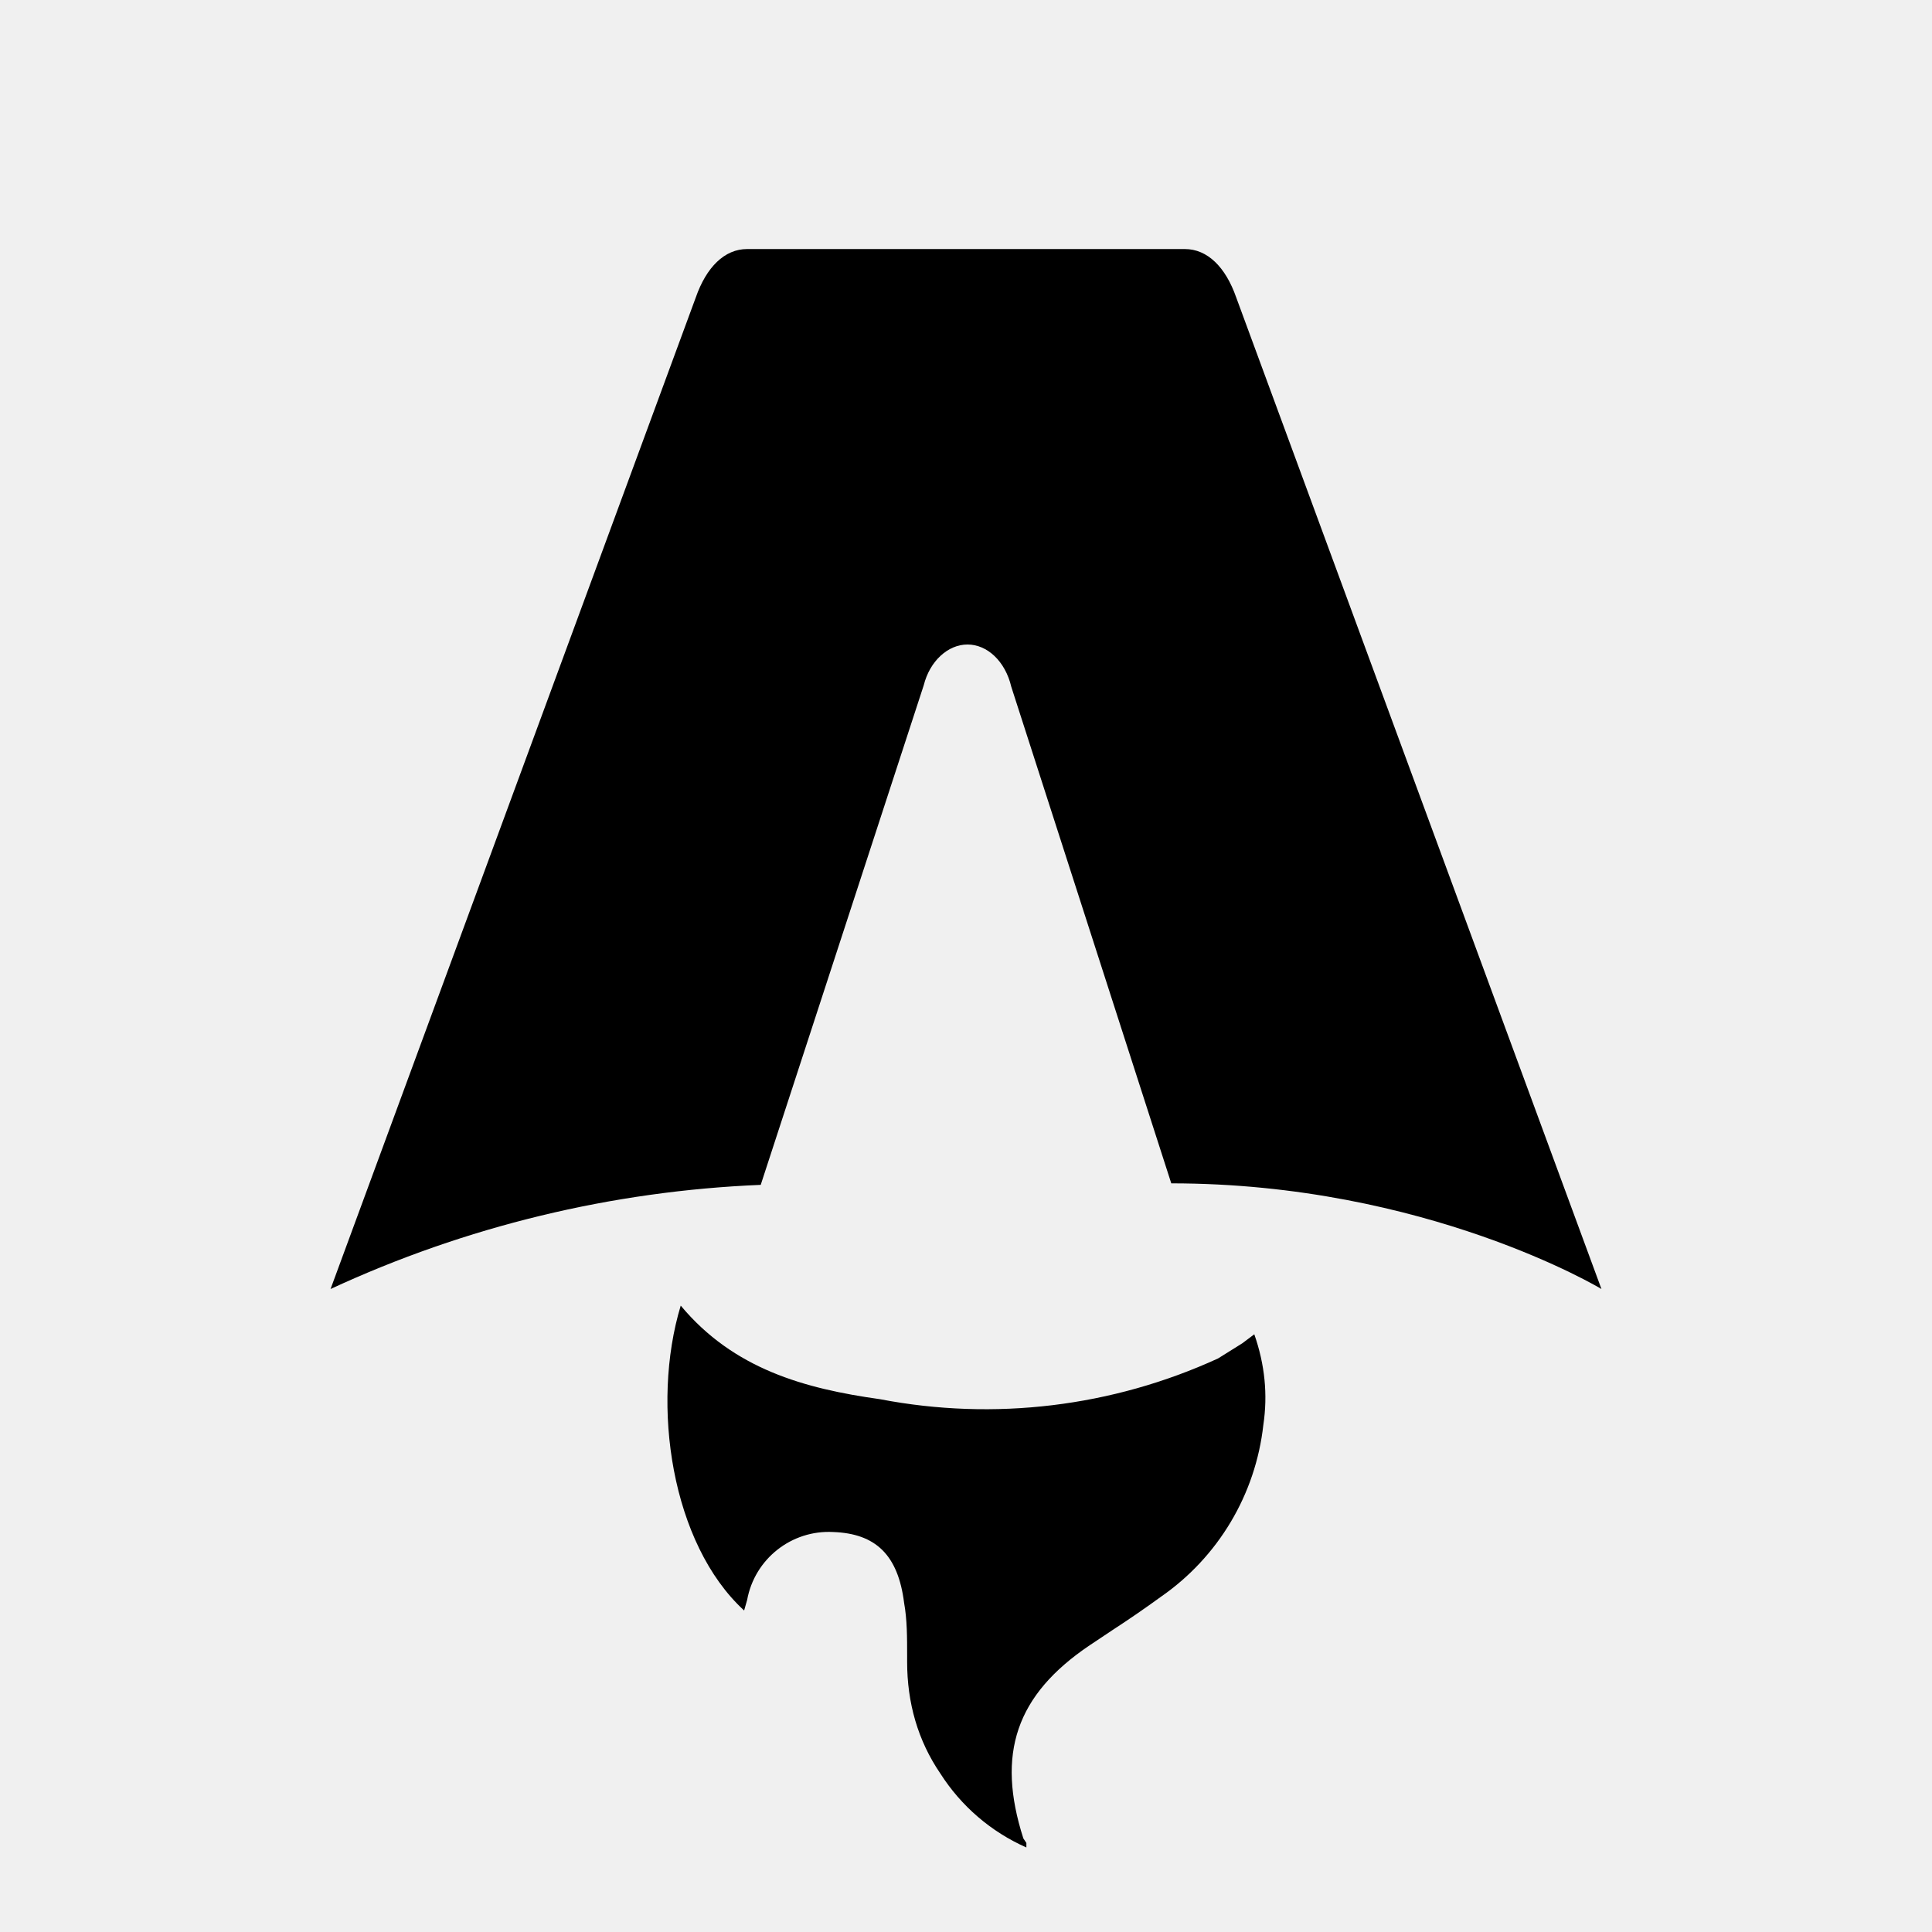
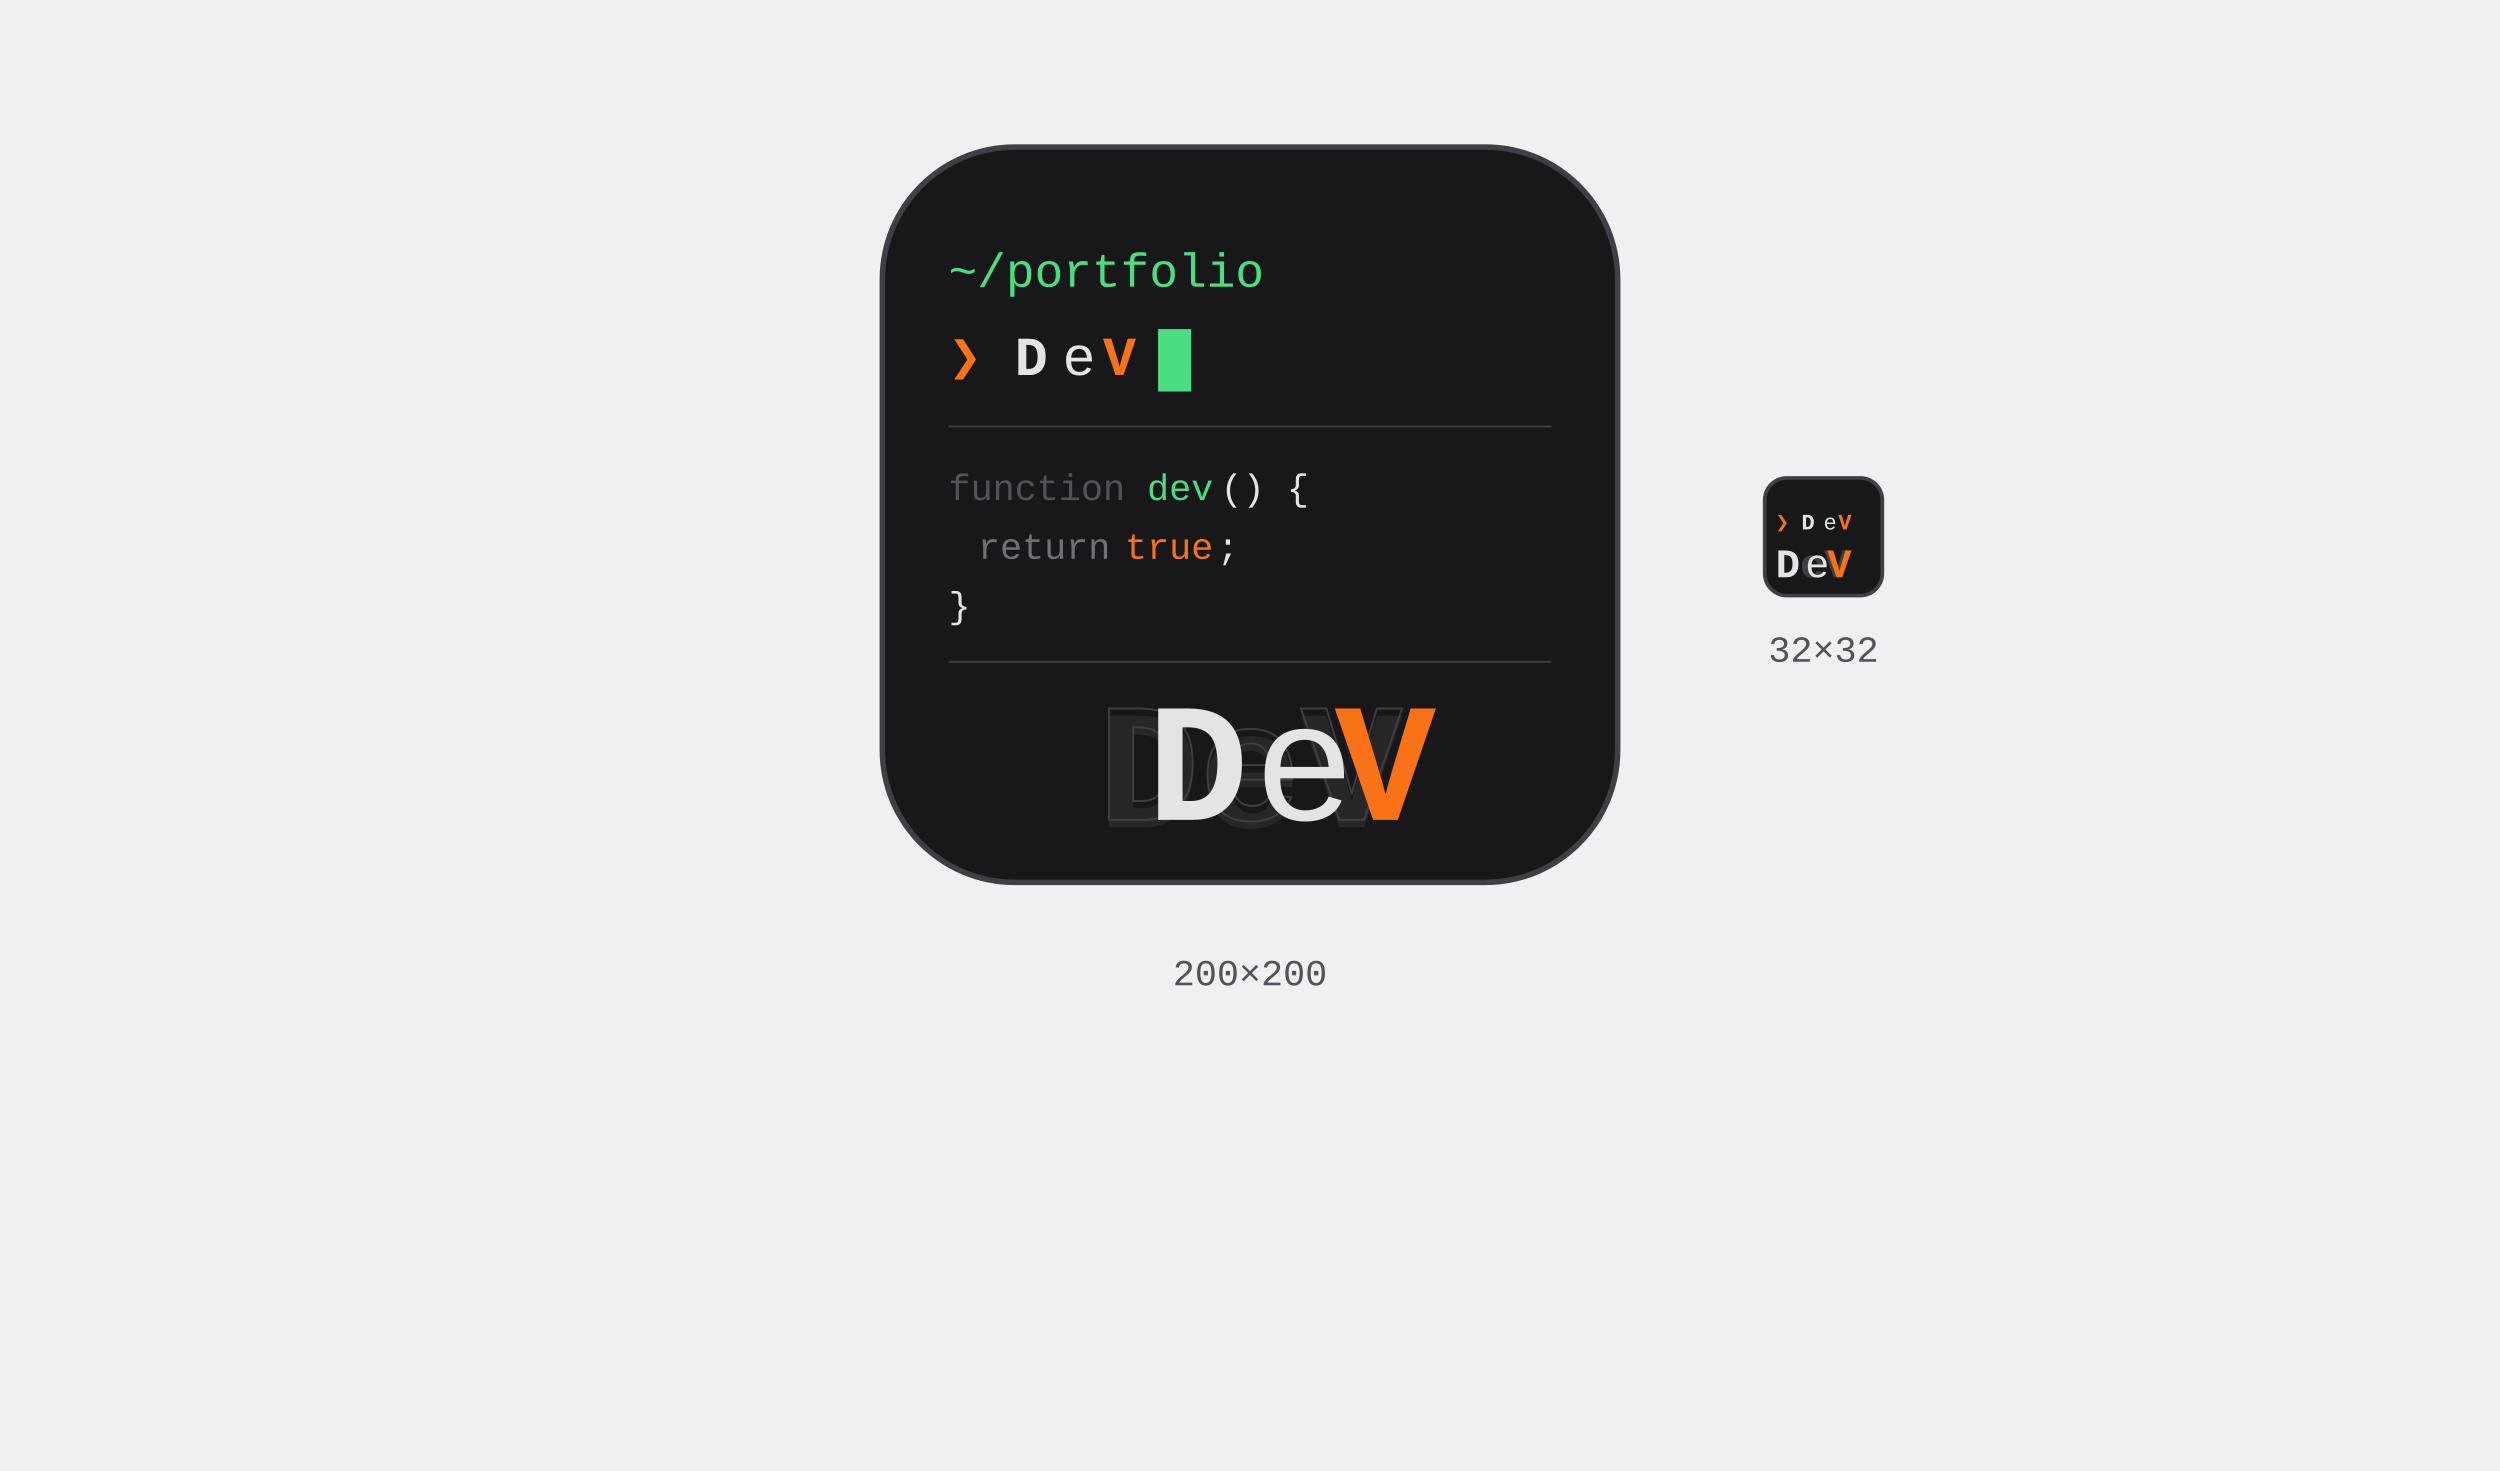
- <svg xmlns="http://www.w3.org/2000/svg" fill="none" viewBox="0 0 128 128">
-   <path d="M50.4 78.5a75.1 75.1 0 0 0-28.5 6.9l24.2-65.7c.7-2 1.9-3.2 3.4-3.2h29c1.5 0 2.7 1.2 3.4 3.2l24.2 65.7s-11.6-7-28.5-7L67 45.5c-.4-1.7-1.6-2.8-2.9-2.8-1.3 0-2.5 1.1-2.9 2.7L50.4 78.5Zm-1.1 28.2Zm-4.2-20.2c-2 6.6-.6 15.8 4.2 20.2a17.5 17.5 0 0 1 .2-.7 5.5 5.5 0 0 1 5.7-4.5c2.8.1 4.3 1.5 4.7 4.7.2 1.1.2 2.3.2 3.5v.4c0 2.7.7 5.2 2.2 7.4a13 13 0 0 0 5.7 4.9v-.3l-.2-.3c-1.8-5.6-.5-9.5 4.4-12.8l1.5-1a73 73 0 0 0 3.2-2.2 16 16 0 0 0 6.8-11.4c.3-2 .1-4-.6-6l-.8.6-1.6 1a37 37 0 0 1-22.4 2.7c-5-.7-9.7-2-13.2-6.2Z" />
-   <style>
-         path { fill: #000; }
-         @media (prefers-color-scheme: dark) {
-             path { fill: #FFF; }
-         }
-     </style>
+ <svg xmlns="http://www.w3.org/2000/svg" width="100%" viewBox="0 0 680 400" role="img" style="">
+   <defs>
+     
+   </defs>
+   <g transform="translate(240, 40)" style="fill:rgb(0, 0, 0);stroke:none;color:rgb(11, 11, 11);stroke-width:1px;stroke-linecap:butt;stroke-linejoin:miter;opacity:1;font-family:&quot;Anthropic Sans&quot;, -apple-system, BlinkMacSystemFont, &quot;Segoe UI&quot;, sans-serif;font-size:16px;font-weight:400;text-anchor:start;dominant-baseline:auto">
+     <rect x="0" y="0" width="200" height="200" rx="36" fill="#18181b" style="fill:rgb(24, 24, 27);stroke:none;color:rgb(11, 11, 11);stroke-width:1px;stroke-linecap:butt;stroke-linejoin:miter;opacity:1;font-family:&quot;Anthropic Sans&quot;, -apple-system, BlinkMacSystemFont, &quot;Segoe UI&quot;, sans-serif;font-size:16px;font-weight:400;text-anchor:start;dominant-baseline:auto" />
+     <rect x="0" y="0" width="200" height="200" rx="36" fill="none" stroke="#3f3f46" stroke-width="1.5" style="fill:none;stroke:rgb(63, 63, 70);color:rgb(11, 11, 11);stroke-width:1.5px;stroke-linecap:butt;stroke-linejoin:miter;opacity:1;font-family:&quot;Anthropic Sans&quot;, -apple-system, BlinkMacSystemFont, &quot;Segoe UI&quot;, sans-serif;font-size:16px;font-weight:400;text-anchor:start;dominant-baseline:auto" />
+     <text x="18" y="38" font-family="'Courier New', monospace" font-size="13" fill="#4ade80" font-weight="400" style="fill:rgb(74, 222, 128);stroke:none;color:rgb(11, 11, 11);stroke-width:1px;stroke-linecap:butt;stroke-linejoin:miter;opacity:1;font-family:&quot;Courier New&quot;, monospace;font-size:13px;font-weight:400;text-anchor:start;dominant-baseline:auto">~/portfolio</text>
+     <text x="18" y="62" font-family="'Courier New', monospace" font-size="15" fill="#f97316" font-weight="700" style="fill:rgb(249, 115, 22);stroke:none;color:rgb(11, 11, 11);stroke-width:1px;stroke-linecap:butt;stroke-linejoin:miter;opacity:1;font-family:&quot;Courier New&quot;, monospace;font-size:15px;font-weight:700;text-anchor:start;dominant-baseline:auto">❯</text>
+     <text x="36" y="62" font-family="'Courier New', monospace" font-size="15" fill="#e4e4e7" font-weight="700" style="fill:rgb(228, 228, 231);stroke:none;color:rgb(11, 11, 11);stroke-width:1px;stroke-linecap:butt;stroke-linejoin:miter;opacity:1;font-family:&quot;Courier New&quot;, monospace;font-size:15px;font-weight:700;text-anchor:start;dominant-baseline:auto">D</text>
+     <text x="49" y="62" font-family="'Courier New', monospace" font-size="15" fill="#e4e4e7" font-weight="400" style="fill:rgb(228, 228, 231);stroke:none;color:rgb(11, 11, 11);stroke-width:1px;stroke-linecap:butt;stroke-linejoin:miter;opacity:1;font-family:&quot;Courier New&quot;, monospace;font-size:15px;font-weight:400;text-anchor:start;dominant-baseline:auto">e</text>
+     <text x="60" y="62" font-family="'Courier New', monospace" font-size="15" fill="#f97316" font-weight="700" style="fill:rgb(249, 115, 22);stroke:none;color:rgb(11, 11, 11);stroke-width:1px;stroke-linecap:butt;stroke-linejoin:miter;opacity:1;font-family:&quot;Courier New&quot;, monospace;font-size:15px;font-weight:700;text-anchor:start;dominant-baseline:auto">V</text>
+     <text x="75" y="62" font-family="'Courier New', monospace" font-size="15" fill="#4ade80" style="fill:rgb(74, 222, 128);stroke:none;color:rgb(11, 11, 11);stroke-width:1px;stroke-linecap:butt;stroke-linejoin:miter;opacity:1;font-family:&quot;Courier New&quot;, monospace;font-size:15px;font-weight:400;text-anchor:start;dominant-baseline:auto">█</text>
+     <line x1="18" y1="76" x2="182" y2="76" stroke="#3f3f46" stroke-width="0.5" style="fill:rgb(0, 0, 0);stroke:rgb(63, 63, 70);color:rgb(11, 11, 11);stroke-width:0.5px;stroke-linecap:butt;stroke-linejoin:miter;opacity:1;font-family:&quot;Anthropic Sans&quot;, -apple-system, BlinkMacSystemFont, &quot;Segoe UI&quot;, sans-serif;font-size:16px;font-weight:400;text-anchor:start;dominant-baseline:auto" />
+     <text x="18" y="96" font-family="'Courier New', monospace" font-size="10" fill="#52525b" style="fill:rgb(82, 82, 91);stroke:none;color:rgb(11, 11, 11);stroke-width:1px;stroke-linecap:butt;stroke-linejoin:miter;opacity:1;font-family:&quot;Courier New&quot;, monospace;font-size:10px;font-weight:400;text-anchor:start;dominant-baseline:auto">function</text>
+     <text x="72" y="96" font-family="'Courier New', monospace" font-size="10" fill="#4ade80" style="fill:rgb(74, 222, 128);stroke:none;color:rgb(11, 11, 11);stroke-width:1px;stroke-linecap:butt;stroke-linejoin:miter;opacity:1;font-family:&quot;Courier New&quot;, monospace;font-size:10px;font-weight:400;text-anchor:start;dominant-baseline:auto"> dev</text>
+     <text x="92" y="96" font-family="'Courier New', monospace" font-size="10" fill="#e4e4e7" style="fill:rgb(228, 228, 231);stroke:none;color:rgb(11, 11, 11);stroke-width:1px;stroke-linecap:butt;stroke-linejoin:miter;opacity:1;font-family:&quot;Courier New&quot;, monospace;font-size:10px;font-weight:400;text-anchor:start;dominant-baseline:auto">() {</text>
+     <text x="26" y="112" font-family="'Courier New', monospace" font-size="10" fill="#71717a" style="fill:rgb(113, 113, 122);stroke:none;color:rgb(11, 11, 11);stroke-width:1px;stroke-linecap:butt;stroke-linejoin:miter;opacity:1;font-family:&quot;Courier New&quot;, monospace;font-size:10px;font-weight:400;text-anchor:start;dominant-baseline:auto">return</text>
+     <text x="66" y="112" font-family="'Courier New', monospace" font-size="10" fill="#f97316" style="fill:rgb(249, 115, 22);stroke:none;color:rgb(11, 11, 11);stroke-width:1px;stroke-linecap:butt;stroke-linejoin:miter;opacity:1;font-family:&quot;Courier New&quot;, monospace;font-size:10px;font-weight:400;text-anchor:start;dominant-baseline:auto"> true</text>
+     <text x="91" y="112" font-family="'Courier New', monospace" font-size="10" fill="#e4e4e7" style="fill:rgb(228, 228, 231);stroke:none;color:rgb(11, 11, 11);stroke-width:1px;stroke-linecap:butt;stroke-linejoin:miter;opacity:1;font-family:&quot;Courier New&quot;, monospace;font-size:10px;font-weight:400;text-anchor:start;dominant-baseline:auto">;</text>
+     <text x="18" y="128" font-family="'Courier New', monospace" font-size="10" fill="#e4e4e7" style="fill:rgb(228, 228, 231);stroke:none;color:rgb(11, 11, 11);stroke-width:1px;stroke-linecap:butt;stroke-linejoin:miter;opacity:1;font-family:&quot;Courier New&quot;, monospace;font-size:10px;font-weight:400;text-anchor:start;dominant-baseline:auto">}</text>
+     <line x1="18" y1="140" x2="182" y2="140" stroke="#3f3f46" stroke-width="0.5" style="fill:rgb(0, 0, 0);stroke:rgb(63, 63, 70);color:rgb(11, 11, 11);stroke-width:0.5px;stroke-linecap:butt;stroke-linejoin:miter;opacity:1;font-family:&quot;Anthropic Sans&quot;, -apple-system, BlinkMacSystemFont, &quot;Segoe UI&quot;, sans-serif;font-size:16px;font-weight:400;text-anchor:start;dominant-baseline:auto" />
+     <text x="100" y="185" font-family="'Courier New', monospace" font-size="46" fill="#27272a" font-weight="700" text-anchor="middle" style="fill:rgb(39, 39, 42);stroke:none;color:rgb(11, 11, 11);stroke-width:1px;stroke-linecap:butt;stroke-linejoin:miter;opacity:1;font-family:&quot;Courier New&quot;, monospace;font-size:46px;font-weight:700;text-anchor:middle;dominant-baseline:auto">DeV</text>
+     <text x="100" y="183" font-family="'Courier New', monospace" font-size="46" font-weight="700" text-anchor="middle" fill="none" stroke="#3f3f46" stroke-width="0.5" style="fill:none;stroke:rgb(63, 63, 70);color:rgb(11, 11, 11);stroke-width:0.5px;stroke-linecap:butt;stroke-linejoin:miter;opacity:1;font-family:&quot;Courier New&quot;, monospace;font-size:46px;font-weight:700;text-anchor:middle;dominant-baseline:auto">DeV</text>
+     <text x="72" y="183" font-family="'Courier New', monospace" font-size="46" fill="#e4e4e7" font-weight="700" style="fill:rgb(228, 228, 231);stroke:none;color:rgb(11, 11, 11);stroke-width:1px;stroke-linecap:butt;stroke-linejoin:miter;opacity:1;font-family:&quot;Courier New&quot;, monospace;font-size:46px;font-weight:700;text-anchor:start;dominant-baseline:auto">D</text>
+     <text x="101" y="183" font-family="'Courier New', monospace" font-size="46" fill="#e4e4e7" font-weight="400" style="fill:rgb(228, 228, 231);stroke:none;color:rgb(11, 11, 11);stroke-width:1px;stroke-linecap:butt;stroke-linejoin:miter;opacity:1;font-family:&quot;Courier New&quot;, monospace;font-size:46px;font-weight:400;text-anchor:start;dominant-baseline:auto">e</text>
+     <text x="123" y="183" font-family="'Courier New', monospace" font-size="46" fill="#f97316" font-weight="700" style="fill:rgb(249, 115, 22);stroke:none;color:rgb(11, 11, 11);stroke-width:1px;stroke-linecap:butt;stroke-linejoin:miter;opacity:1;font-family:&quot;Courier New&quot;, monospace;font-size:46px;font-weight:700;text-anchor:start;dominant-baseline:auto">V</text>
+   </g>
+   <g transform="translate(480, 130)" style="fill:rgb(0, 0, 0);stroke:none;color:rgb(11, 11, 11);stroke-width:1px;stroke-linecap:butt;stroke-linejoin:miter;opacity:1;font-family:&quot;Anthropic Sans&quot;, -apple-system, BlinkMacSystemFont, &quot;Segoe UI&quot;, sans-serif;font-size:16px;font-weight:400;text-anchor:start;dominant-baseline:auto">
+     <rect x="0" y="0" width="32" height="32" rx="6" fill="#18181b" style="fill:rgb(24, 24, 27);stroke:none;color:rgb(11, 11, 11);stroke-width:1px;stroke-linecap:butt;stroke-linejoin:miter;opacity:1;font-family:&quot;Anthropic Sans&quot;, -apple-system, BlinkMacSystemFont, &quot;Segoe UI&quot;, sans-serif;font-size:16px;font-weight:400;text-anchor:start;dominant-baseline:auto" />
+     <rect x="0" y="0" width="32" height="32" rx="6" fill="none" stroke="#3f3f46" stroke-width="1" style="fill:none;stroke:rgb(63, 63, 70);color:rgb(11, 11, 11);stroke-width:1px;stroke-linecap:butt;stroke-linejoin:miter;opacity:1;font-family:&quot;Anthropic Sans&quot;, -apple-system, BlinkMacSystemFont, &quot;Segoe UI&quot;, sans-serif;font-size:16px;font-weight:400;text-anchor:start;dominant-baseline:auto" />
+     <text x="3" y="14" font-family="'Courier New', monospace" font-size="6" fill="#f97316" font-weight="700" style="fill:rgb(249, 115, 22);stroke:none;color:rgb(11, 11, 11);stroke-width:1px;stroke-linecap:butt;stroke-linejoin:miter;opacity:1;font-family:&quot;Courier New&quot;, monospace;font-size:6px;font-weight:700;text-anchor:start;dominant-baseline:auto">❯</text>
+     <text x="10" y="14" font-family="'Courier New', monospace" font-size="6" fill="#e4e4e7" font-weight="700" style="fill:rgb(228, 228, 231);stroke:none;color:rgb(11, 11, 11);stroke-width:1px;stroke-linecap:butt;stroke-linejoin:miter;opacity:1;font-family:&quot;Courier New&quot;, monospace;font-size:6px;font-weight:700;text-anchor:start;dominant-baseline:auto">D</text>
+     <text x="16" y="14" font-family="'Courier New', monospace" font-size="6" fill="#e4e4e7" style="fill:rgb(228, 228, 231);stroke:none;color:rgb(11, 11, 11);stroke-width:1px;stroke-linecap:butt;stroke-linejoin:miter;opacity:1;font-family:&quot;Courier New&quot;, monospace;font-size:6px;font-weight:400;text-anchor:start;dominant-baseline:auto">e</text>
+     <text x="20" y="14" font-family="'Courier New', monospace" font-size="6" fill="#f97316" font-weight="700" style="fill:rgb(249, 115, 22);stroke:none;color:rgb(11, 11, 11);stroke-width:1px;stroke-linecap:butt;stroke-linejoin:miter;opacity:1;font-family:&quot;Courier New&quot;, monospace;font-size:6px;font-weight:700;text-anchor:start;dominant-baseline:auto">V</text>
+     <text x="3" y="27" font-family="'Courier New', monospace" font-size="11" fill="#27272a" font-weight="700" style="fill:rgb(39, 39, 42);stroke:none;color:rgb(11, 11, 11);stroke-width:1px;stroke-linecap:butt;stroke-linejoin:miter;opacity:1;font-family:&quot;Courier New&quot;, monospace;font-size:11px;font-weight:700;text-anchor:start;dominant-baseline:auto">DeV</text>
+     <text x="3" y="27" font-family="'Courier New', monospace" font-size="11" fill="#3f3f46" font-weight="700" style="fill:rgb(63, 63, 70);stroke:none;color:rgb(11, 11, 11);stroke-width:1px;stroke-linecap:butt;stroke-linejoin:miter;opacity:1;font-family:&quot;Courier New&quot;, monospace;font-size:11px;font-weight:700;text-anchor:start;dominant-baseline:auto">DeV</text>
+     <text x="3" y="27" font-family="'Courier New', monospace" font-size="11" fill="#e4e4e7" font-weight="700" style="fill:rgb(228, 228, 231);stroke:none;color:rgb(11, 11, 11);stroke-width:1px;stroke-linecap:butt;stroke-linejoin:miter;opacity:1;font-family:&quot;Courier New&quot;, monospace;font-size:11px;font-weight:700;text-anchor:start;dominant-baseline:auto">D</text>
+     <text x="11" y="27" font-family="'Courier New', monospace" font-size="11" fill="#e4e4e7" font-weight="400" style="fill:rgb(228, 228, 231);stroke:none;color:rgb(11, 11, 11);stroke-width:1px;stroke-linecap:butt;stroke-linejoin:miter;opacity:1;font-family:&quot;Courier New&quot;, monospace;font-size:11px;font-weight:400;text-anchor:start;dominant-baseline:auto">e</text>
+     <text x="17" y="27" font-family="'Courier New', monospace" font-size="11" fill="#f97316" font-weight="700" style="fill:rgb(249, 115, 22);stroke:none;color:rgb(11, 11, 11);stroke-width:1px;stroke-linecap:butt;stroke-linejoin:miter;opacity:1;font-family:&quot;Courier New&quot;, monospace;font-size:11px;font-weight:700;text-anchor:start;dominant-baseline:auto">V</text>
+   </g>
+   <text x="496" y="180" font-family="'Courier New', monospace" font-size="10" fill="#52525b" text-anchor="middle" style="fill:rgb(82, 82, 91);stroke:none;color:rgb(11, 11, 11);stroke-width:1px;stroke-linecap:butt;stroke-linejoin:miter;opacity:1;font-family:&quot;Courier New&quot;, monospace;font-size:10px;font-weight:400;text-anchor:middle;dominant-baseline:auto">32×32</text>
+   <text x="340" y="268" font-family="'Courier New', monospace" font-size="10" fill="#52525b" text-anchor="middle" style="fill:rgb(82, 82, 91);stroke:none;color:rgb(11, 11, 11);stroke-width:1px;stroke-linecap:butt;stroke-linejoin:miter;opacity:1;font-family:&quot;Courier New&quot;, monospace;font-size:10px;font-weight:400;text-anchor:middle;dominant-baseline:auto">200×200</text>
</svg>
